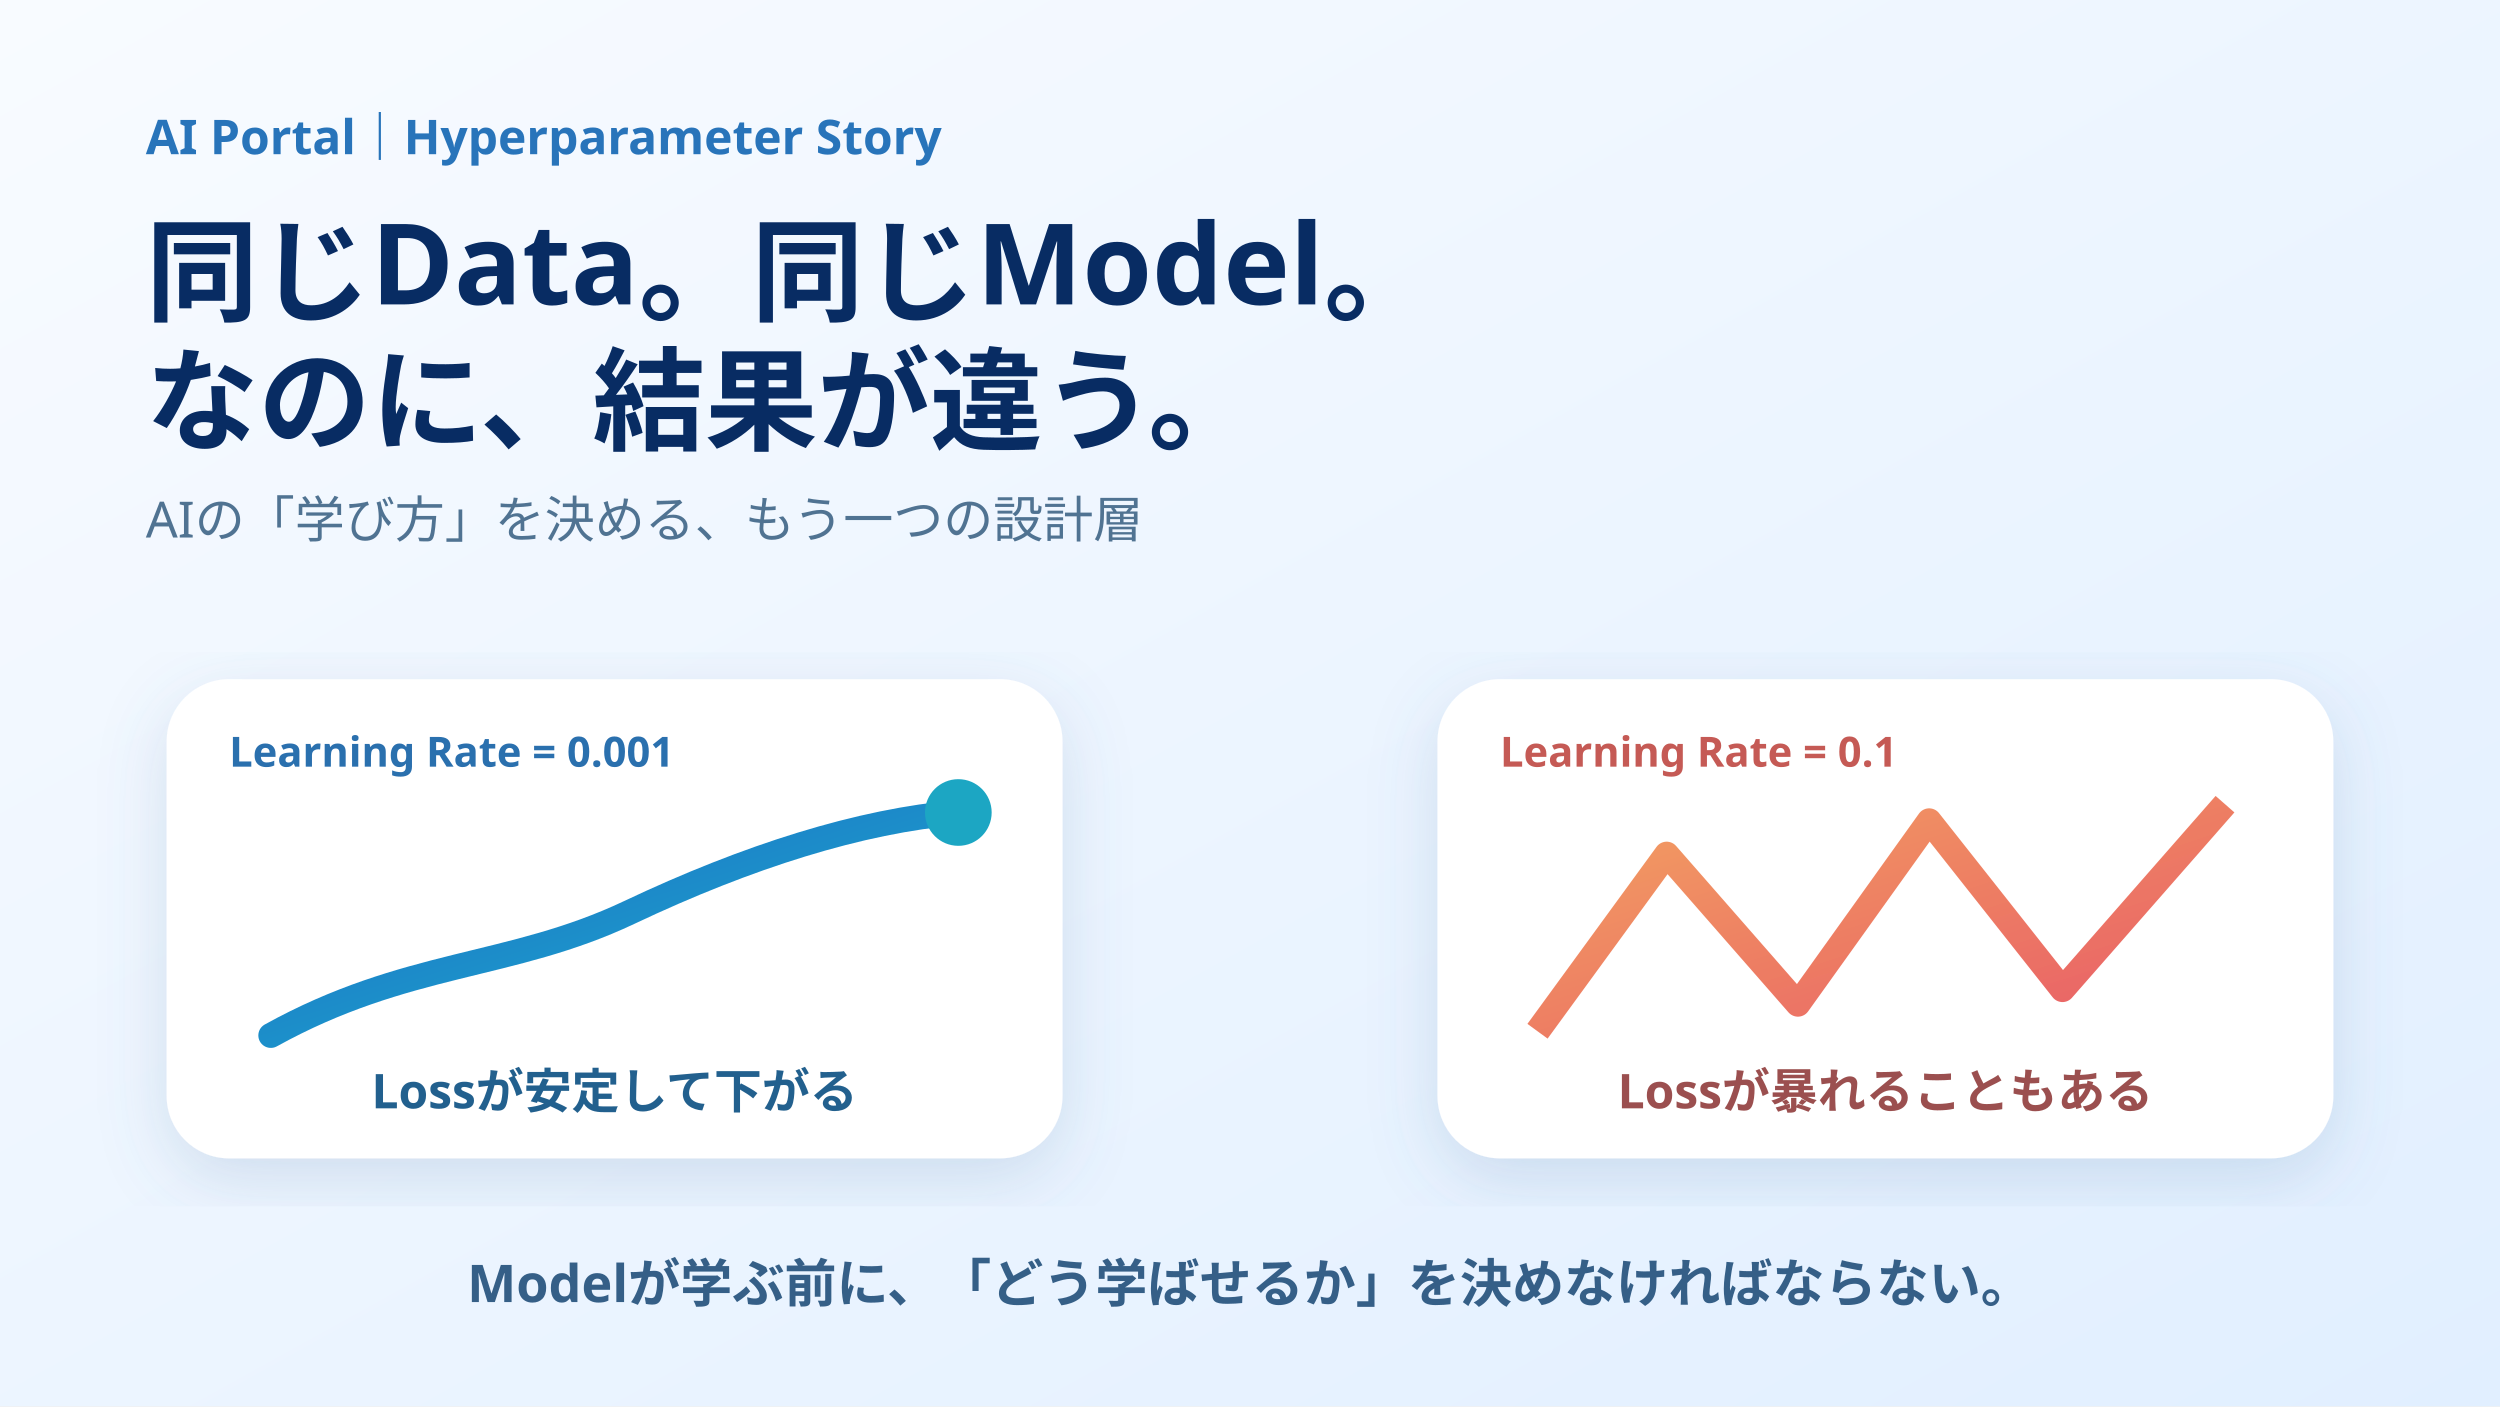
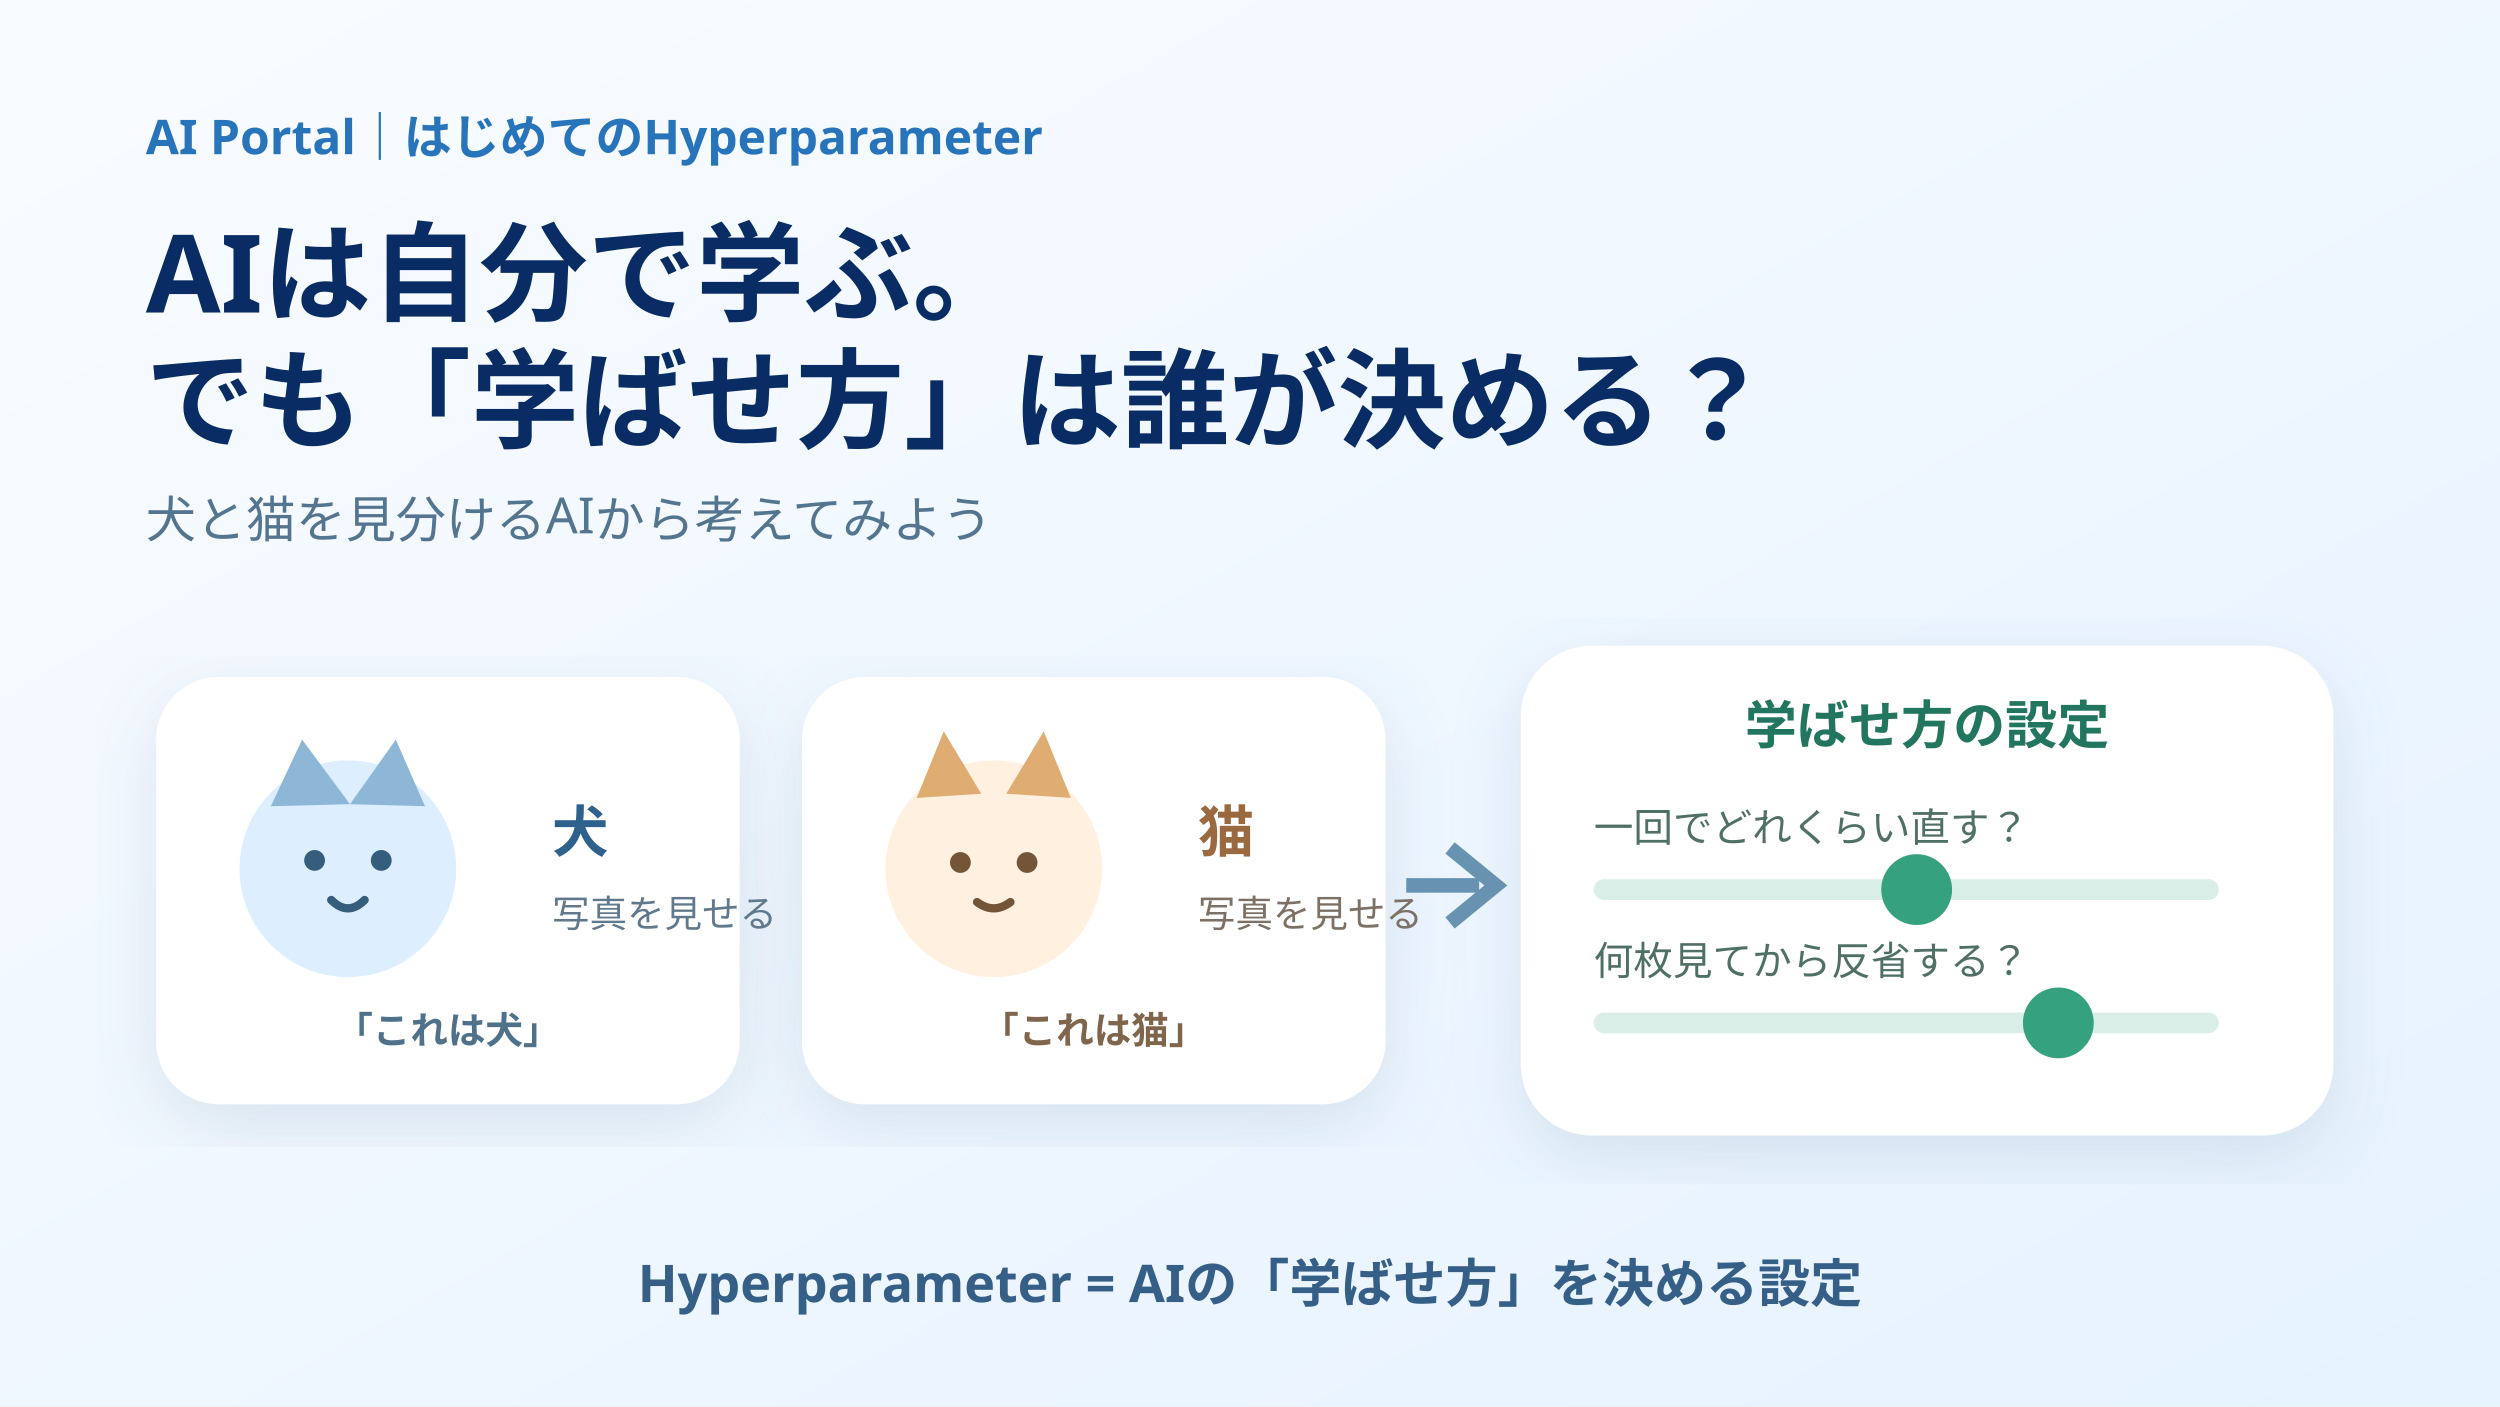
- <svg xmlns="http://www.w3.org/2000/svg" viewBox="0 0 1200 675" role="img" aria-label="同じデータとモデルでも設定値ひとつで学習結果が変わる">
+ <svg xmlns="http://www.w3.org/2000/svg" viewBox="0 0 1200 675" role="img" aria-label="犬と猫を学ぶAIにも学ばせ方の設定がある">
  <defs>
    <linearGradient id="bg" x1="0" y1="0" x2="1" y2="1">
-       <stop stop-color="#f8fbff" />
-       <stop offset="1" stop-color="#e1efff" />
-     </linearGradient>
-     <linearGradient id="good" x1="0" y1="0" x2="1" y2="1">
-       <stop stop-color="#1268c4" />
-       <stop offset="1" stop-color="#27b4cf" />
-     </linearGradient>
-     <linearGradient id="bad" x1="0" y1="0" x2="1" y2="1">
-       <stop stop-color="#f3a261" />
-       <stop offset="1" stop-color="#e85b67" />
+       <stop stop-color="#f9fcff" />
+       <stop offset="1" stop-color="#e6f2ff" />
    </linearGradient>
    <filter id="s">
-       <feDropShadow dx="0" dy="10" stdDeviation="16" flood-color="#5683aa" flood-opacity=".2" />
+       <feDropShadow dx="0" dy="10" stdDeviation="16" flood-color="#6688a5" flood-opacity=".18" />
    </filter>
  </defs>
  <rect width="1200" height="675" fill="url(#bg)" />
-   <text x="70" y="74" font-size="23" font-weight="700" fill="#2874ba" font-family="'Noto Sans JP','Hiragino Sans','Yu Gothic',sans-serif">AI Portal｜Hyperparameter Story</text>
-   <text x="70" y="150" font-size="54" font-weight="900" fill="#082c63" font-family="'Noto Sans JP','Hiragino Sans','Yu Gothic',sans-serif">同じData。同じModel。</text>
-   <text x="70" y="212" font-size="54" font-weight="900" fill="#082c63" font-family="'Noto Sans JP','Hiragino Sans','Yu Gothic',sans-serif">なのに、結果が違う。</text>
-   <text x="70" y="258" font-size="24" fill="#507392" font-family="'Noto Sans JP','Hiragino Sans','Yu Gothic',sans-serif">AIの「学び方」を決める、もう一つの設計層</text>
-   <g transform="translate(80 326)" filter="url(#s)">
-     <rect width="430" height="230" rx="30" fill="#fff" />
-     <text x="30" y="42" font-size="20" font-weight="800" fill="#2a6fae" font-family="'Noto Sans JP','Hiragino Sans','Yu Gothic',sans-serif">Learning Rate = 0.001</text>
-     <path d="M50 171 C115 135 165 139 222 112 S333 68 380 64" fill="none" stroke="url(#good)" stroke-width="12" stroke-linecap="round" />
-     <circle cx="380" cy="64" r="16" fill="#1ca6c3" />
-     <text x="215" y="206" text-anchor="middle" font-size="23" font-weight="800" fill="#24618e" font-family="'Noto Sans JP','Hiragino Sans','Yu Gothic',sans-serif">Lossが安定して下がる</text>
+   <text x="70" y="74" font-size="23" font-weight="700" fill="#2874ba" font-family="'Noto Sans JP','Hiragino Sans','Yu Gothic',sans-serif">AI Portal｜はじめてのHyperparameter</text>
+   <text x="70" y="150" font-size="52" font-weight="900" fill="#082c63" font-family="'Noto Sans JP','Hiragino Sans','Yu Gothic',sans-serif">AIは自分で学ぶ。</text>
+   <text x="70" y="211" font-size="52" font-weight="900" fill="#082c63" font-family="'Noto Sans JP','Hiragino Sans','Yu Gothic',sans-serif">でも「学ばせ方」は誰が決める？</text>
+   <text x="70" y="258" font-size="24" fill="#54758f" font-family="'Noto Sans JP','Hiragino Sans','Yu Gothic',sans-serif">犬と猫を見分けるAIから考えてみよう</text>
+   <g transform="translate(75 325)" filter="url(#s)">
+     <rect width="280" height="205" rx="30" fill="#fff" />
+     <circle cx="92" cy="92" r="52" fill="#dceeff" />
+     <path d="M55 62 L70 30 L93 61 M129 62 L115 30 L93 61" fill="#8db6d7" />
+     <circle cx="76" cy="88" r="5" fill="#345d7c" />
+     <circle cx="108" cy="88" r="5" fill="#345d7c" />
+     <path d="M84 107 Q92 115 100 107" fill="none" stroke="#345d7c" stroke-width="4" stroke-linecap="round" />
+     <text x="190" y="84" font-size="27" font-weight="900" fill="#2d628d" font-family="'Noto Sans JP','Hiragino Sans','Yu Gothic',sans-serif">犬</text>
+     <text x="190" y="120" font-size="18" fill="#61798c" font-family="'Noto Sans JP','Hiragino Sans','Yu Gothic',sans-serif">写真を見せる</text>
+     <text x="140" y="176" text-anchor="middle" font-size="18" font-weight="700" fill="#50718a" font-family="'Noto Sans JP','Hiragino Sans','Yu Gothic',sans-serif">「これは犬」</text>
  </g>
-   <g transform="translate(690 326)" filter="url(#s)">
-     <rect width="430" height="230" rx="30" fill="#fff" />
-     <text x="30" y="42" font-size="20" font-weight="800" fill="#c55a54" font-family="'Noto Sans JP','Hiragino Sans','Yu Gothic',sans-serif">Learning Rate = 0.1</text>
-     <path d="M48 169 L110 84 L173 156 L236 68 L300 149 L378 60" fill="none" stroke="url(#bad)" stroke-width="12" stroke-linejoin="round" />
-     <text x="215" y="206" text-anchor="middle" font-size="23" font-weight="800" fill="#9b504f" font-family="'Noto Sans JP','Hiragino Sans','Yu Gothic',sans-serif">Lossが暴れることもある</text>
+   <g transform="translate(385 325)" filter="url(#s)">
+     <rect width="280" height="205" rx="30" fill="#fff" />
+     <circle cx="92" cy="92" r="52" fill="#fff0df" />
+     <path d="M55 58 L68 26 L86 56 M129 58 L116 26 L98 56" fill="#dfad72" />
+     <circle cx="76" cy="89" r="5" fill="#745537" />
+     <circle cx="108" cy="89" r="5" fill="#745537" />
+     <path d="M84 108 Q92 114 100 108" fill="none" stroke="#745537" stroke-width="4" stroke-linecap="round" />
+     <text x="190" y="84" font-size="27" font-weight="900" fill="#9b6940" font-family="'Noto Sans JP','Hiragino Sans','Yu Gothic',sans-serif">猫</text>
+     <text x="190" y="120" font-size="18" fill="#7d7065" font-family="'Noto Sans JP','Hiragino Sans','Yu Gothic',sans-serif">写真を見せる</text>
+     <text x="140" y="176" text-anchor="middle" font-size="18" font-weight="700" fill="#80654d" font-family="'Noto Sans JP','Hiragino Sans','Yu Gothic',sans-serif">「これは猫」</text>
  </g>
-   <text x="600" y="625" text-anchor="middle" font-size="25" font-weight="800" fill="#355f87" font-family="'Noto Sans JP','Hiragino Sans','Yu Gothic',sans-serif">Modelが学ぶ前に、「どう学ばせるか」を決めなければならない。</text>
+   <g transform="translate(730 310)" filter="url(#s)">
+     <rect width="390" height="235" rx="34" fill="#fff" />
+     <text x="195" y="47" text-anchor="middle" font-size="25" font-weight="900" fill="#24765f" font-family="'Noto Sans JP','Hiragino Sans','Yu Gothic',sans-serif">学ばせ方の設定</text>
+     <text x="35" y="94" font-size="19" fill="#506f66" font-family="'Noto Sans JP','Hiragino Sans','Yu Gothic',sans-serif">一回でどれくらい直す？</text>
+     <rect x="35" y="112" width="300" height="10" rx="5" fill="#d9eee7" />
+     <circle cx="190" cy="117" r="17" fill="#35a17f" />
+     <text x="35" y="158" font-size="19" fill="#506f66" font-family="'Noto Sans JP','Hiragino Sans','Yu Gothic',sans-serif">何枚見てから反省する？</text>
+     <rect x="35" y="176" width="300" height="10" rx="5" fill="#d9eee7" />
+     <circle cx="258" cy="181" r="17" fill="#35a17f" />
+   </g>
+   <path d="M675 425 H710" stroke="#6793b1" stroke-width="7" />
+   <path d="M696 407 L718 425 L696 443" fill="none" stroke="#6793b1" stroke-width="7" />
+   <text x="600" y="625" text-anchor="middle" font-size="25" font-weight="800" fill="#355f87" font-family="'Noto Sans JP','Hiragino Sans','Yu Gothic',sans-serif">Hyperparameter = AIの「学ばせ方」を決める設定</text>
</svg>
